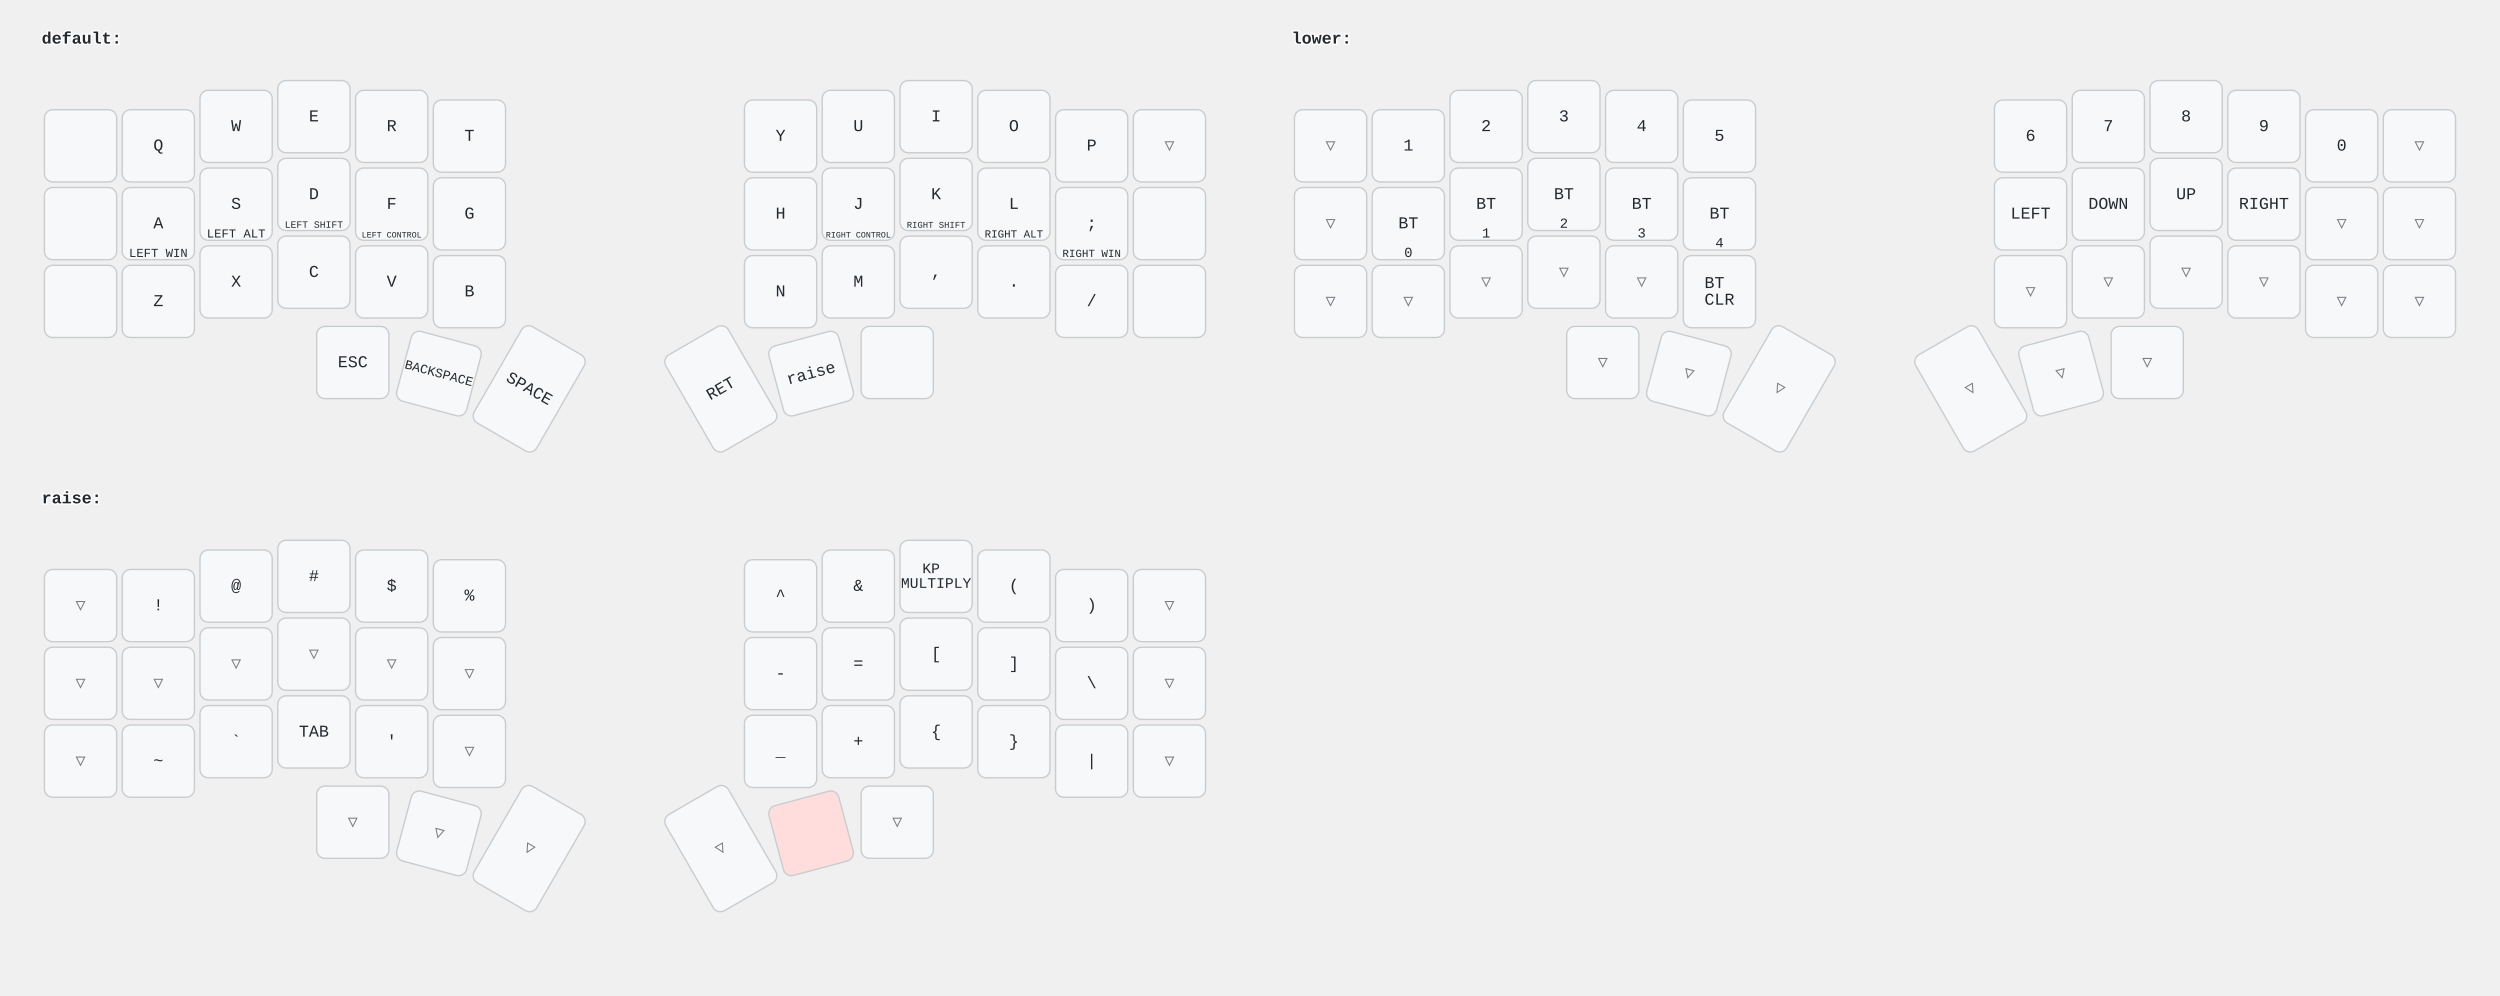
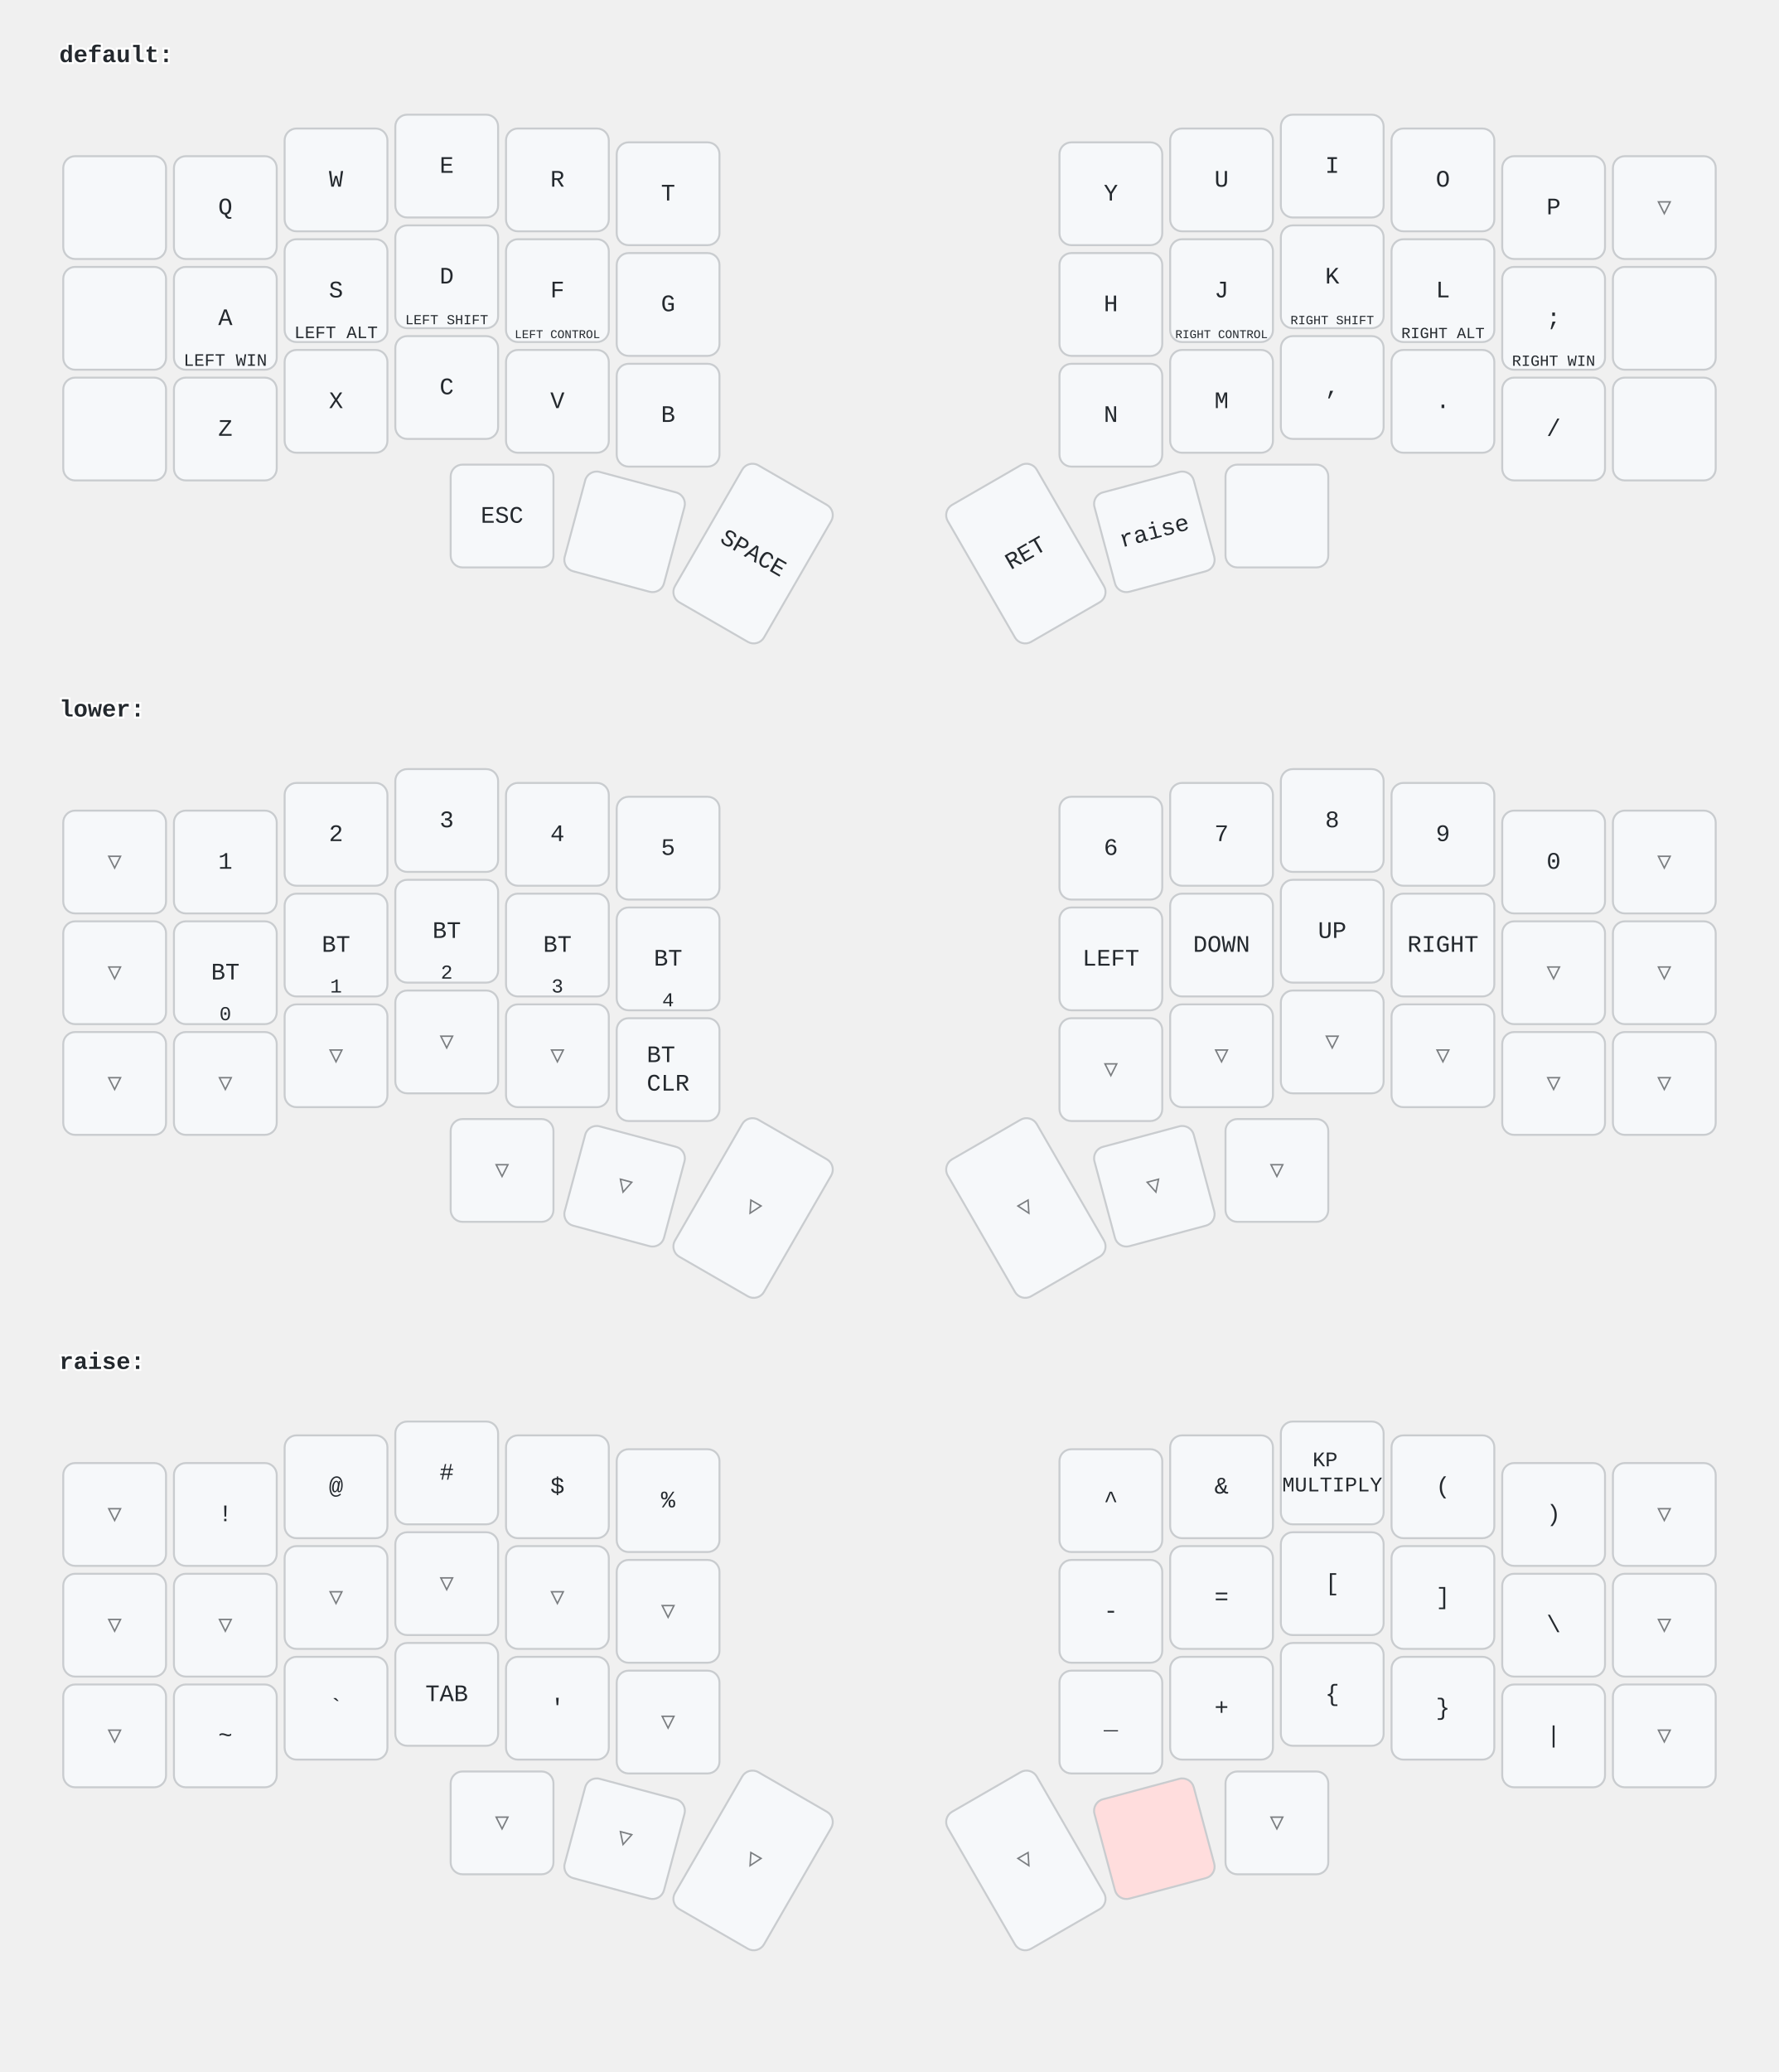
- <svg xmlns="http://www.w3.org/2000/svg" width="1800" height="717" viewBox="0 0 1800 717" class="keymap">
-   <style>/* inherit to force styles through use tags */
+ <svg xmlns="http://www.w3.org/2000/svg" xmlns:xlink="http://www.w3.org/1999/xlink" width="900" height="1048" viewBox="0 0 900 1048" class="keymap">
+   <defs>/* start glyphs */
+ <svg id="tabler:backspace">
+       <svg class="icon icon-tabler icon-tabler-backspace" viewBox="0 0 24 24" stroke-width="2" stroke="currentColor" fill="none" stroke-linecap="round" stroke-linejoin="round">
+         <path stroke="none" d="M0 0h24v24H0z" fill="none" />
+         <path d="M20 6a1 1 0 0 1 1 1v10a1 1 0 0 1 -1 1h-11l-5 -5a1.5 1.5 0 0 1 0 -2l5 -5z" />
+         <path d="M12 10l4 4m0 -4l-4 4" />
+       </svg>
+     </svg>
+   </defs>/* end glyphs */
+ <style>/* inherit to force styles through use tags */
svg path {
    fill: inherit;
}

/* font and background color specifications */
svg.keymap {
    font-family: SFMono-Regular,Consolas,Liberation Mono,Menlo,monospace;
    font-size: 14px;
    font-kerning: normal;
    text-rendering: optimizeLegibility;
    fill: #24292e;
}

/* default key styling */
rect.key {
    fill: #f6f8fa;
    stroke: #c9cccf;
    stroke-width: 1;
}

/* default key side styling, only used is draw_key_sides is set */
rect.side {
    filter: brightness(90%);
}

/* color accent for combo boxes */
rect.combo, rect.combo-separate {
    fill: #cdf;
}

/* color accent for held keys */
rect.held, rect.combo.held {
    fill: #fdd;
}

/* color accent for ghost (optional) keys */
rect.ghost, rect.combo.ghost {
    stroke-dasharray: 4, 4;
    stroke-width: 2;
}

text {
    text-anchor: middle;
    dominant-baseline: middle;
}

/* styling for layer labels */
text.label {
    font-weight: bold;
    text-anchor: start;
    stroke: white;
    stroke-width: 2;
    paint-order: stroke;
}

/* styling for combo tap, and key hold/shifted label text */
text.combo, text.hold, text.shifted {
    font-size: 11px;
}

text.hold {
    text-anchor: middle;
    dominant-baseline: auto;
}

text.shifted {
    text-anchor: middle;
    dominant-baseline: hanging;
}

/* styling for hold/shifted label text in combo box */
text.combo.hold, text.combo.shifted {
    font-size: 8px;
}

/* lighter symbol for transparent keys */
text.trans {
    fill: #7b7e81;
}

/* styling for combo dendrons */
path.combo {
    stroke-width: 1;
    stroke: gray;
    fill: none;
}

/* Start Tabler Icons Cleanup */
/* cannot use height/width with glyphs */
.icon-tabler &gt; path {
    fill: inherit;
    stroke: inherit;
    stroke-width: 2;
}
/* hide tabler's default box */
.icon-tabler &gt; path[stroke="none"][fill="none"] {
    visibility: hidden;
}
/* End Tabler Icons Cleanup */

svg.keymap {
  font-size: 12px;
} text.combo, text.hold, text.shifted {
  font-size: 10px;
}
</style>
  <g transform="translate(30, 0)" class="layer-default">
    <text x="0" y="28" class="label">default:</text>
    <g transform="translate(0, 56)">
      <g transform="translate(28, 49)" class="key keypos-0">
        <rect rx="6" ry="6" x="-26" y="-26" width="52" height="52" class="key" />
      </g>
      <g transform="translate(84, 49)" class="key keypos-1">
        <rect rx="6" ry="6" x="-26" y="-26" width="52" height="52" class="key" />
        <text x="0" y="0" class="key tap">Q</text>
      </g>
      <g transform="translate(140, 35)" class="key keypos-2">
        <rect rx="6" ry="6" x="-26" y="-26" width="52" height="52" class="key" />
        <text x="0" y="0" class="key tap">W</text>
      </g>
      <g transform="translate(196, 28)" class="key keypos-3">
        <rect rx="6" ry="6" x="-26" y="-26" width="52" height="52" class="key" />
        <text x="0" y="0" class="key tap">E</text>
      </g>
      <g transform="translate(252, 35)" class="key keypos-4">
        <rect rx="6" ry="6" x="-26" y="-26" width="52" height="52" class="key" />
        <text x="0" y="0" class="key tap">R</text>
      </g>
      <g transform="translate(308, 42)" class="key keypos-5">
        <rect rx="6" ry="6" x="-26" y="-26" width="52" height="52" class="key" />
        <text x="0" y="0" class="key tap">T</text>
      </g>
      <g transform="translate(532, 42)" class="key keypos-6">
        <rect rx="6" ry="6" x="-26" y="-26" width="52" height="52" class="key" />
        <text x="0" y="0" class="key tap">Y</text>
      </g>
      <g transform="translate(588, 35)" class="key keypos-7">
        <rect rx="6" ry="6" x="-26" y="-26" width="52" height="52" class="key" />
        <text x="0" y="0" class="key tap">U</text>
      </g>
      <g transform="translate(644, 28)" class="key keypos-8">
        <rect rx="6" ry="6" x="-26" y="-26" width="52" height="52" class="key" />
        <text x="0" y="0" class="key tap">I</text>
      </g>
      <g transform="translate(700, 35)" class="key keypos-9">
        <rect rx="6" ry="6" x="-26" y="-26" width="52" height="52" class="key" />
        <text x="0" y="0" class="key tap">O</text>
      </g>
      <g transform="translate(756, 49)" class="key keypos-10">
        <rect rx="6" ry="6" x="-26" y="-26" width="52" height="52" class="key" />
        <text x="0" y="0" class="key tap">P</text>
      </g>
      <g transform="translate(812, 49)" class="key trans keypos-11">
        <rect rx="6" ry="6" x="-26" y="-26" width="52" height="52" class="key trans" />
        <text x="0" y="0" class="key trans tap">▽</text>
      </g>
      <g transform="translate(28, 105)" class="key keypos-12">
        <rect rx="6" ry="6" x="-26" y="-26" width="52" height="52" class="key" />
      </g>
      <g transform="translate(84, 105)" class="key keypos-13">
        <rect rx="6" ry="6" x="-26" y="-26" width="52" height="52" class="key" />
        <text x="0" y="0" class="key tap">A</text>
        <text x="0" y="24" class="key hold">
          <tspan style="font-size: 88%">LEFT WIN</tspan>
        </text>
      </g>
      <g transform="translate(140, 91)" class="key keypos-14">
        <rect rx="6" ry="6" x="-26" y="-26" width="52" height="52" class="key" />
        <text x="0" y="0" class="key tap">S</text>
        <text x="0" y="24" class="key hold">
          <tspan style="font-size: 88%">LEFT ALT</tspan>
        </text>
      </g>
      <g transform="translate(196, 84)" class="key keypos-15">
        <rect rx="6" ry="6" x="-26" y="-26" width="52" height="52" class="key" />
        <text x="0" y="0" class="key tap">D</text>
        <text x="0" y="24" class="key hold">
          <tspan style="font-size: 70%">LEFT SHIFT</tspan>
        </text>
      </g>
      <g transform="translate(252, 91)" class="key keypos-16">
        <rect rx="6" ry="6" x="-26" y="-26" width="52" height="52" class="key" />
        <text x="0" y="0" class="key tap">F</text>
        <text x="0" y="24" class="key hold">
          <tspan style="font-size: 60%">LEFT CONTROL</tspan>
        </text>
      </g>
      <g transform="translate(308, 98)" class="key keypos-17">
        <rect rx="6" ry="6" x="-26" y="-26" width="52" height="52" class="key" />
        <text x="0" y="0" class="key tap">G</text>
      </g>
      <g transform="translate(532, 98)" class="key keypos-18">
        <rect rx="6" ry="6" x="-26" y="-26" width="52" height="52" class="key" />
        <text x="0" y="0" class="key tap">H</text>
      </g>
      <g transform="translate(588, 91)" class="key keypos-19">
        <rect rx="6" ry="6" x="-26" y="-26" width="52" height="52" class="key" />
        <text x="0" y="0" class="key tap">J</text>
        <text x="0" y="24" class="key hold">
          <tspan style="font-size: 60%">RIGHT CONTROL</tspan>
        </text>
      </g>
      <g transform="translate(644, 84)" class="key keypos-20">
        <rect rx="6" ry="6" x="-26" y="-26" width="52" height="52" class="key" />
        <text x="0" y="0" class="key tap">K</text>
        <text x="0" y="24" class="key hold">
          <tspan style="font-size: 64%">RIGHT SHIFT</tspan>
        </text>
      </g>
      <g transform="translate(700, 91)" class="key keypos-21">
        <rect rx="6" ry="6" x="-26" y="-26" width="52" height="52" class="key" />
        <text x="0" y="0" class="key tap">L</text>
        <text x="0" y="24" class="key hold">
          <tspan style="font-size: 78%">RIGHT ALT</tspan>
        </text>
      </g>
      <g transform="translate(756, 105)" class="key keypos-22">
        <rect rx="6" ry="6" x="-26" y="-26" width="52" height="52" class="key" />
        <text x="0" y="0" class="key tap">;</text>
        <text x="0" y="24" class="key hold">
          <tspan style="font-size: 78%">RIGHT WIN</tspan>
        </text>
      </g>
      <g transform="translate(812, 105)" class="key keypos-23">
        <rect rx="6" ry="6" x="-26" y="-26" width="52" height="52" class="key" />
      </g>
      <g transform="translate(28, 161)" class="key keypos-24">
        <rect rx="6" ry="6" x="-26" y="-26" width="52" height="52" class="key" />
      </g>
      <g transform="translate(84, 161)" class="key keypos-25">
        <rect rx="6" ry="6" x="-26" y="-26" width="52" height="52" class="key" />
        <text x="0" y="0" class="key tap">Z</text>
      </g>
      <g transform="translate(140, 147)" class="key keypos-26">
        <rect rx="6" ry="6" x="-26" y="-26" width="52" height="52" class="key" />
        <text x="0" y="0" class="key tap">X</text>
      </g>
      <g transform="translate(196, 140)" class="key keypos-27">
        <rect rx="6" ry="6" x="-26" y="-26" width="52" height="52" class="key" />
        <text x="0" y="0" class="key tap">C</text>
      </g>
      <g transform="translate(252, 147)" class="key keypos-28">
        <rect rx="6" ry="6" x="-26" y="-26" width="52" height="52" class="key" />
        <text x="0" y="0" class="key tap">V</text>
      </g>
      <g transform="translate(308, 154)" class="key keypos-29">
        <rect rx="6" ry="6" x="-26" y="-26" width="52" height="52" class="key" />
        <text x="0" y="0" class="key tap">B</text>
      </g>
      <g transform="translate(532, 154)" class="key keypos-30">
        <rect rx="6" ry="6" x="-26" y="-26" width="52" height="52" class="key" />
        <text x="0" y="0" class="key tap">N</text>
      </g>
      <g transform="translate(588, 147)" class="key keypos-31">
        <rect rx="6" ry="6" x="-26" y="-26" width="52" height="52" class="key" />
        <text x="0" y="0" class="key tap">M</text>
      </g>
      <g transform="translate(644, 140)" class="key keypos-32">
        <rect rx="6" ry="6" x="-26" y="-26" width="52" height="52" class="key" />
        <text x="0" y="0" class="key tap">,</text>
      </g>
      <g transform="translate(700, 147)" class="key keypos-33">
        <rect rx="6" ry="6" x="-26" y="-26" width="52" height="52" class="key" />
        <text x="0" y="0" class="key tap">.</text>
      </g>
      <g transform="translate(756, 161)" class="key keypos-34">
        <rect rx="6" ry="6" x="-26" y="-26" width="52" height="52" class="key" />
        <text x="0" y="0" class="key tap">/</text>
      </g>
      <g transform="translate(812, 161)" class="key keypos-35">
        <rect rx="6" ry="6" x="-26" y="-26" width="52" height="52" class="key" />
      </g>
      <g transform="translate(224, 205)" class="key keypos-36">
        <rect rx="6" ry="6" x="-26" y="-26" width="52" height="52" class="key" />
        <text x="0" y="0" class="key tap">ESC</text>
      </g>
      <g transform="translate(286, 213) rotate(15.0)" class="key keypos-37">
        <rect rx="6" ry="6" x="-26" y="-26" width="52" height="52" class="key" />
-         <text x="0" y="0" class="key tap">
-           <tspan style="font-size: 78%">BACKSPACE</tspan>
-         </text>
+         <use href="#tabler:backspace" xlink:href="#tabler:backspace" x="-7" y="-7" height="14" width="14.0" class="key tap glyph tabler:backspace" />
      </g>
      <g transform="translate(351, 224) rotate(30.0)" class="key keypos-38">
        <rect rx="6" ry="6" x="-26" y="-40" width="52" height="80" class="key" />
        <text x="0" y="0" class="key tap">SPACE</text>
      </g>
      <g transform="translate(489, 224) rotate(-30.0)" class="key keypos-39">
        <rect rx="6" ry="6" x="-26" y="-40" width="52" height="80" class="key" />
        <text x="0" y="0" class="key tap">RET</text>
      </g>
      <g transform="translate(554, 213) rotate(-15.0)" class="key keypos-40">
        <rect rx="6" ry="6" x="-26" y="-26" width="52" height="52" class="key" />
        <text x="0" y="0" class="key tap">raise</text>
      </g>
      <g transform="translate(616, 205)" class="key keypos-41">
        <rect rx="6" ry="6" x="-26" y="-26" width="52" height="52" class="key" />
      </g>
    </g>
  </g>
-   <g transform="translate(930, 0)" class="layer-lower">
+   <g transform="translate(30, 331)" class="layer-lower">
    <text x="0" y="28" class="label">lower:</text>
    <g transform="translate(0, 56)">
      <g transform="translate(28, 49)" class="key trans keypos-0">
        <rect rx="6" ry="6" x="-26" y="-26" width="52" height="52" class="key trans" />
        <text x="0" y="0" class="key trans tap">▽</text>
      </g>
      <g transform="translate(84, 49)" class="key keypos-1">
        <rect rx="6" ry="6" x="-26" y="-26" width="52" height="52" class="key" />
        <text x="0" y="0" class="key tap">1</text>
      </g>
      <g transform="translate(140, 35)" class="key keypos-2">
        <rect rx="6" ry="6" x="-26" y="-26" width="52" height="52" class="key" />
        <text x="0" y="0" class="key tap">2</text>
      </g>
      <g transform="translate(196, 28)" class="key keypos-3">
        <rect rx="6" ry="6" x="-26" y="-26" width="52" height="52" class="key" />
        <text x="0" y="0" class="key tap">3</text>
      </g>
      <g transform="translate(252, 35)" class="key keypos-4">
        <rect rx="6" ry="6" x="-26" y="-26" width="52" height="52" class="key" />
        <text x="0" y="0" class="key tap">4</text>
      </g>
      <g transform="translate(308, 42)" class="key keypos-5">
        <rect rx="6" ry="6" x="-26" y="-26" width="52" height="52" class="key" />
        <text x="0" y="0" class="key tap">5</text>
      </g>
      <g transform="translate(532, 42)" class="key keypos-6">
        <rect rx="6" ry="6" x="-26" y="-26" width="52" height="52" class="key" />
        <text x="0" y="0" class="key tap">6</text>
      </g>
      <g transform="translate(588, 35)" class="key keypos-7">
        <rect rx="6" ry="6" x="-26" y="-26" width="52" height="52" class="key" />
        <text x="0" y="0" class="key tap">7</text>
      </g>
      <g transform="translate(644, 28)" class="key keypos-8">
        <rect rx="6" ry="6" x="-26" y="-26" width="52" height="52" class="key" />
        <text x="0" y="0" class="key tap">8</text>
      </g>
      <g transform="translate(700, 35)" class="key keypos-9">
        <rect rx="6" ry="6" x="-26" y="-26" width="52" height="52" class="key" />
        <text x="0" y="0" class="key tap">9</text>
      </g>
      <g transform="translate(756, 49)" class="key keypos-10">
        <rect rx="6" ry="6" x="-26" y="-26" width="52" height="52" class="key" />
        <text x="0" y="0" class="key tap">0</text>
      </g>
      <g transform="translate(812, 49)" class="key trans keypos-11">
        <rect rx="6" ry="6" x="-26" y="-26" width="52" height="52" class="key trans" />
        <text x="0" y="0" class="key trans tap">▽</text>
      </g>
      <g transform="translate(28, 105)" class="key trans keypos-12">
        <rect rx="6" ry="6" x="-26" y="-26" width="52" height="52" class="key trans" />
        <text x="0" y="0" class="key trans tap">▽</text>
      </g>
      <g transform="translate(84, 105)" class="key keypos-13">
        <rect rx="6" ry="6" x="-26" y="-26" width="52" height="52" class="key" />
        <text x="0" y="0" class="key tap">BT</text>
        <text x="0" y="24" class="key hold">0</text>
      </g>
      <g transform="translate(140, 91)" class="key keypos-14">
        <rect rx="6" ry="6" x="-26" y="-26" width="52" height="52" class="key" />
        <text x="0" y="0" class="key tap">BT</text>
        <text x="0" y="24" class="key hold">1</text>
      </g>
      <g transform="translate(196, 84)" class="key keypos-15">
        <rect rx="6" ry="6" x="-26" y="-26" width="52" height="52" class="key" />
        <text x="0" y="0" class="key tap">BT</text>
        <text x="0" y="24" class="key hold">2</text>
      </g>
      <g transform="translate(252, 91)" class="key keypos-16">
        <rect rx="6" ry="6" x="-26" y="-26" width="52" height="52" class="key" />
        <text x="0" y="0" class="key tap">BT</text>
        <text x="0" y="24" class="key hold">3</text>
      </g>
      <g transform="translate(308, 98)" class="key keypos-17">
        <rect rx="6" ry="6" x="-26" y="-26" width="52" height="52" class="key" />
        <text x="0" y="0" class="key tap">BT</text>
        <text x="0" y="24" class="key hold">4</text>
      </g>
      <g transform="translate(532, 98)" class="key keypos-18">
        <rect rx="6" ry="6" x="-26" y="-26" width="52" height="52" class="key" />
        <text x="0" y="0" class="key tap">LEFT</text>
      </g>
      <g transform="translate(588, 91)" class="key keypos-19">
        <rect rx="6" ry="6" x="-26" y="-26" width="52" height="52" class="key" />
        <text x="0" y="0" class="key tap">DOWN</text>
      </g>
      <g transform="translate(644, 84)" class="key keypos-20">
        <rect rx="6" ry="6" x="-26" y="-26" width="52" height="52" class="key" />
        <text x="0" y="0" class="key tap">UP</text>
      </g>
      <g transform="translate(700, 91)" class="key keypos-21">
        <rect rx="6" ry="6" x="-26" y="-26" width="52" height="52" class="key" />
        <text x="0" y="0" class="key tap">RIGHT</text>
      </g>
      <g transform="translate(756, 105)" class="key trans keypos-22">
        <rect rx="6" ry="6" x="-26" y="-26" width="52" height="52" class="key trans" />
        <text x="0" y="0" class="key trans tap">▽</text>
      </g>
      <g transform="translate(812, 105)" class="key trans keypos-23">
        <rect rx="6" ry="6" x="-26" y="-26" width="52" height="52" class="key trans" />
        <text x="0" y="0" class="key trans tap">▽</text>
      </g>
      <g transform="translate(28, 161)" class="key trans keypos-24">
        <rect rx="6" ry="6" x="-26" y="-26" width="52" height="52" class="key trans" />
        <text x="0" y="0" class="key trans tap">▽</text>
      </g>
      <g transform="translate(84, 161)" class="key trans keypos-25">
        <rect rx="6" ry="6" x="-26" y="-26" width="52" height="52" class="key trans" />
        <text x="0" y="0" class="key trans tap">▽</text>
      </g>
      <g transform="translate(140, 147)" class="key trans keypos-26">
        <rect rx="6" ry="6" x="-26" y="-26" width="52" height="52" class="key trans" />
        <text x="0" y="0" class="key trans tap">▽</text>
      </g>
      <g transform="translate(196, 140)" class="key trans keypos-27">
        <rect rx="6" ry="6" x="-26" y="-26" width="52" height="52" class="key trans" />
        <text x="0" y="0" class="key trans tap">▽</text>
      </g>
      <g transform="translate(252, 147)" class="key trans keypos-28">
        <rect rx="6" ry="6" x="-26" y="-26" width="52" height="52" class="key trans" />
        <text x="0" y="0" class="key trans tap">▽</text>
      </g>
      <g transform="translate(308, 154)" class="key keypos-29">
        <rect rx="6" ry="6" x="-26" y="-26" width="52" height="52" class="key" />
        <text x="0" y="0" class="key tap">
-           <tspan x="0" dy="-0.5em">BT</tspan>
-           <tspan x="0" dy="1.0em">CLR</tspan>
+           <tspan x="0" dy="-0.6em">BT</tspan>
+           <tspan x="0" dy="1.2em">CLR</tspan>
        </text>
      </g>
      <g transform="translate(532, 154)" class="key trans keypos-30">
        <rect rx="6" ry="6" x="-26" y="-26" width="52" height="52" class="key trans" />
        <text x="0" y="0" class="key trans tap">▽</text>
      </g>
      <g transform="translate(588, 147)" class="key trans keypos-31">
        <rect rx="6" ry="6" x="-26" y="-26" width="52" height="52" class="key trans" />
        <text x="0" y="0" class="key trans tap">▽</text>
      </g>
      <g transform="translate(644, 140)" class="key trans keypos-32">
        <rect rx="6" ry="6" x="-26" y="-26" width="52" height="52" class="key trans" />
        <text x="0" y="0" class="key trans tap">▽</text>
      </g>
      <g transform="translate(700, 147)" class="key trans keypos-33">
        <rect rx="6" ry="6" x="-26" y="-26" width="52" height="52" class="key trans" />
        <text x="0" y="0" class="key trans tap">▽</text>
      </g>
      <g transform="translate(756, 161)" class="key trans keypos-34">
        <rect rx="6" ry="6" x="-26" y="-26" width="52" height="52" class="key trans" />
        <text x="0" y="0" class="key trans tap">▽</text>
      </g>
      <g transform="translate(812, 161)" class="key trans keypos-35">
        <rect rx="6" ry="6" x="-26" y="-26" width="52" height="52" class="key trans" />
        <text x="0" y="0" class="key trans tap">▽</text>
      </g>
      <g transform="translate(224, 205)" class="key trans keypos-36">
        <rect rx="6" ry="6" x="-26" y="-26" width="52" height="52" class="key trans" />
        <text x="0" y="0" class="key trans tap">▽</text>
      </g>
      <g transform="translate(286, 213) rotate(15.0)" class="key trans keypos-37">
        <rect rx="6" ry="6" x="-26" y="-26" width="52" height="52" class="key trans" />
        <text x="0" y="0" class="key trans tap">▽</text>
      </g>
      <g transform="translate(351, 224) rotate(30.0)" class="key trans keypos-38">
        <rect rx="6" ry="6" x="-26" y="-40" width="52" height="80" class="key trans" />
        <text x="0" y="0" class="key trans tap">▽</text>
      </g>
      <g transform="translate(489, 224) rotate(-30.0)" class="key trans keypos-39">
        <rect rx="6" ry="6" x="-26" y="-40" width="52" height="80" class="key trans" />
        <text x="0" y="0" class="key trans tap">▽</text>
      </g>
      <g transform="translate(554, 213) rotate(-15.0)" class="key trans keypos-40">
        <rect rx="6" ry="6" x="-26" y="-26" width="52" height="52" class="key trans" />
        <text x="0" y="0" class="key trans tap">▽</text>
      </g>
      <g transform="translate(616, 205)" class="key trans keypos-41">
        <rect rx="6" ry="6" x="-26" y="-26" width="52" height="52" class="key trans" />
        <text x="0" y="0" class="key trans tap">▽</text>
      </g>
    </g>
  </g>
-   <g transform="translate(30, 331)" class="layer-raise">
+   <g transform="translate(30, 661)" class="layer-raise">
    <text x="0" y="28" class="label">raise:</text>
    <g transform="translate(0, 56)">
      <g transform="translate(28, 49)" class="key trans keypos-0">
        <rect rx="6" ry="6" x="-26" y="-26" width="52" height="52" class="key trans" />
        <text x="0" y="0" class="key trans tap">▽</text>
      </g>
      <g transform="translate(84, 49)" class="key keypos-1">
        <rect rx="6" ry="6" x="-26" y="-26" width="52" height="52" class="key" />
        <text x="0" y="0" class="key tap">!</text>
      </g>
      <g transform="translate(140, 35)" class="key keypos-2">
        <rect rx="6" ry="6" x="-26" y="-26" width="52" height="52" class="key" />
        <text x="0" y="0" class="key tap">@</text>
      </g>
      <g transform="translate(196, 28)" class="key keypos-3">
        <rect rx="6" ry="6" x="-26" y="-26" width="52" height="52" class="key" />
        <text x="0" y="0" class="key tap">#</text>
      </g>
      <g transform="translate(252, 35)" class="key keypos-4">
        <rect rx="6" ry="6" x="-26" y="-26" width="52" height="52" class="key" />
        <text x="0" y="0" class="key tap">$</text>
      </g>
      <g transform="translate(308, 42)" class="key keypos-5">
        <rect rx="6" ry="6" x="-26" y="-26" width="52" height="52" class="key" />
        <text x="0" y="0" class="key tap">%</text>
      </g>
      <g transform="translate(532, 42)" class="key keypos-6">
        <rect rx="6" ry="6" x="-26" y="-26" width="52" height="52" class="key" />
        <text x="0" y="0" class="key tap">^</text>
      </g>
      <g transform="translate(588, 35)" class="key keypos-7">
        <rect rx="6" ry="6" x="-26" y="-26" width="52" height="52" class="key" />
        <text x="0" y="0" class="key tap">&amp;</text>
      </g>
      <g transform="translate(644, 28)" class="key keypos-8">
        <rect rx="6" ry="6" x="-26" y="-26" width="52" height="52" class="key" />
        <text x="0" y="0" class="key tap">
-           <tspan x="0" dy="-0.5em" style="font-size: 88%">KP</tspan>
-           <tspan x="0" dy="1.0em" style="font-size: 88%">MULTIPLY</tspan>
+           <tspan x="0" dy="-0.6em" style="font-size: 88%">KP</tspan>
+           <tspan x="0" dy="1.2em" style="font-size: 88%">MULTIPLY</tspan>
        </text>
      </g>
      <g transform="translate(700, 35)" class="key keypos-9">
        <rect rx="6" ry="6" x="-26" y="-26" width="52" height="52" class="key" />
        <text x="0" y="0" class="key tap">(</text>
      </g>
      <g transform="translate(756, 49)" class="key keypos-10">
        <rect rx="6" ry="6" x="-26" y="-26" width="52" height="52" class="key" />
        <text x="0" y="0" class="key tap">)</text>
      </g>
      <g transform="translate(812, 49)" class="key trans keypos-11">
        <rect rx="6" ry="6" x="-26" y="-26" width="52" height="52" class="key trans" />
        <text x="0" y="0" class="key trans tap">▽</text>
      </g>
      <g transform="translate(28, 105)" class="key trans keypos-12">
        <rect rx="6" ry="6" x="-26" y="-26" width="52" height="52" class="key trans" />
        <text x="0" y="0" class="key trans tap">▽</text>
      </g>
      <g transform="translate(84, 105)" class="key trans keypos-13">
        <rect rx="6" ry="6" x="-26" y="-26" width="52" height="52" class="key trans" />
        <text x="0" y="0" class="key trans tap">▽</text>
      </g>
      <g transform="translate(140, 91)" class="key trans keypos-14">
        <rect rx="6" ry="6" x="-26" y="-26" width="52" height="52" class="key trans" />
        <text x="0" y="0" class="key trans tap">▽</text>
      </g>
      <g transform="translate(196, 84)" class="key trans keypos-15">
        <rect rx="6" ry="6" x="-26" y="-26" width="52" height="52" class="key trans" />
        <text x="0" y="0" class="key trans tap">▽</text>
      </g>
      <g transform="translate(252, 91)" class="key trans keypos-16">
        <rect rx="6" ry="6" x="-26" y="-26" width="52" height="52" class="key trans" />
        <text x="0" y="0" class="key trans tap">▽</text>
      </g>
      <g transform="translate(308, 98)" class="key trans keypos-17">
        <rect rx="6" ry="6" x="-26" y="-26" width="52" height="52" class="key trans" />
        <text x="0" y="0" class="key trans tap">▽</text>
      </g>
      <g transform="translate(532, 98)" class="key keypos-18">
        <rect rx="6" ry="6" x="-26" y="-26" width="52" height="52" class="key" />
        <text x="0" y="0" class="key tap">-</text>
      </g>
      <g transform="translate(588, 91)" class="key keypos-19">
        <rect rx="6" ry="6" x="-26" y="-26" width="52" height="52" class="key" />
        <text x="0" y="0" class="key tap">=</text>
      </g>
      <g transform="translate(644, 84)" class="key keypos-20">
        <rect rx="6" ry="6" x="-26" y="-26" width="52" height="52" class="key" />
        <text x="0" y="0" class="key tap">[</text>
      </g>
      <g transform="translate(700, 91)" class="key keypos-21">
        <rect rx="6" ry="6" x="-26" y="-26" width="52" height="52" class="key" />
        <text x="0" y="0" class="key tap">]</text>
      </g>
      <g transform="translate(756, 105)" class="key keypos-22">
        <rect rx="6" ry="6" x="-26" y="-26" width="52" height="52" class="key" />
        <text x="0" y="0" class="key tap">\</text>
      </g>
      <g transform="translate(812, 105)" class="key trans keypos-23">
        <rect rx="6" ry="6" x="-26" y="-26" width="52" height="52" class="key trans" />
        <text x="0" y="0" class="key trans tap">▽</text>
      </g>
      <g transform="translate(28, 161)" class="key trans keypos-24">
        <rect rx="6" ry="6" x="-26" y="-26" width="52" height="52" class="key trans" />
        <text x="0" y="0" class="key trans tap">▽</text>
      </g>
      <g transform="translate(84, 161)" class="key keypos-25">
        <rect rx="6" ry="6" x="-26" y="-26" width="52" height="52" class="key" />
        <text x="0" y="0" class="key tap">~</text>
      </g>
      <g transform="translate(140, 147)" class="key keypos-26">
        <rect rx="6" ry="6" x="-26" y="-26" width="52" height="52" class="key" />
        <text x="0" y="0" class="key tap">`</text>
      </g>
      <g transform="translate(196, 140)" class="key keypos-27">
        <rect rx="6" ry="6" x="-26" y="-26" width="52" height="52" class="key" />
        <text x="0" y="0" class="key tap">TAB</text>
      </g>
      <g transform="translate(252, 147)" class="key keypos-28">
        <rect rx="6" ry="6" x="-26" y="-26" width="52" height="52" class="key" />
        <text x="0" y="0" class="key tap">'</text>
      </g>
      <g transform="translate(308, 154)" class="key trans keypos-29">
        <rect rx="6" ry="6" x="-26" y="-26" width="52" height="52" class="key trans" />
        <text x="0" y="0" class="key trans tap">▽</text>
      </g>
      <g transform="translate(532, 154)" class="key keypos-30">
        <rect rx="6" ry="6" x="-26" y="-26" width="52" height="52" class="key" />
        <text x="0" y="0" class="key tap">_</text>
      </g>
      <g transform="translate(588, 147)" class="key keypos-31">
        <rect rx="6" ry="6" x="-26" y="-26" width="52" height="52" class="key" />
        <text x="0" y="0" class="key tap">+</text>
      </g>
      <g transform="translate(644, 140)" class="key keypos-32">
        <rect rx="6" ry="6" x="-26" y="-26" width="52" height="52" class="key" />
        <text x="0" y="0" class="key tap">{</text>
      </g>
      <g transform="translate(700, 147)" class="key keypos-33">
        <rect rx="6" ry="6" x="-26" y="-26" width="52" height="52" class="key" />
        <text x="0" y="0" class="key tap">}</text>
      </g>
      <g transform="translate(756, 161)" class="key keypos-34">
        <rect rx="6" ry="6" x="-26" y="-26" width="52" height="52" class="key" />
        <text x="0" y="0" class="key tap">|</text>
      </g>
      <g transform="translate(812, 161)" class="key trans keypos-35">
        <rect rx="6" ry="6" x="-26" y="-26" width="52" height="52" class="key trans" />
        <text x="0" y="0" class="key trans tap">▽</text>
      </g>
      <g transform="translate(224, 205)" class="key trans keypos-36">
        <rect rx="6" ry="6" x="-26" y="-26" width="52" height="52" class="key trans" />
        <text x="0" y="0" class="key trans tap">▽</text>
      </g>
      <g transform="translate(286, 213) rotate(15.0)" class="key trans keypos-37">
        <rect rx="6" ry="6" x="-26" y="-26" width="52" height="52" class="key trans" />
        <text x="0" y="0" class="key trans tap">▽</text>
      </g>
      <g transform="translate(351, 224) rotate(30.0)" class="key trans keypos-38">
        <rect rx="6" ry="6" x="-26" y="-40" width="52" height="80" class="key trans" />
        <text x="0" y="0" class="key trans tap">▽</text>
      </g>
      <g transform="translate(489, 224) rotate(-30.0)" class="key trans keypos-39">
        <rect rx="6" ry="6" x="-26" y="-40" width="52" height="80" class="key trans" />
        <text x="0" y="0" class="key trans tap">▽</text>
      </g>
      <g transform="translate(554, 213) rotate(-15.0)" class="key held keypos-40">
        <rect rx="6" ry="6" x="-26" y="-26" width="52" height="52" class="key held" />
      </g>
      <g transform="translate(616, 205)" class="key trans keypos-41">
        <rect rx="6" ry="6" x="-26" y="-26" width="52" height="52" class="key trans" />
        <text x="0" y="0" class="key trans tap">▽</text>
      </g>
    </g>
  </g>
</svg>
